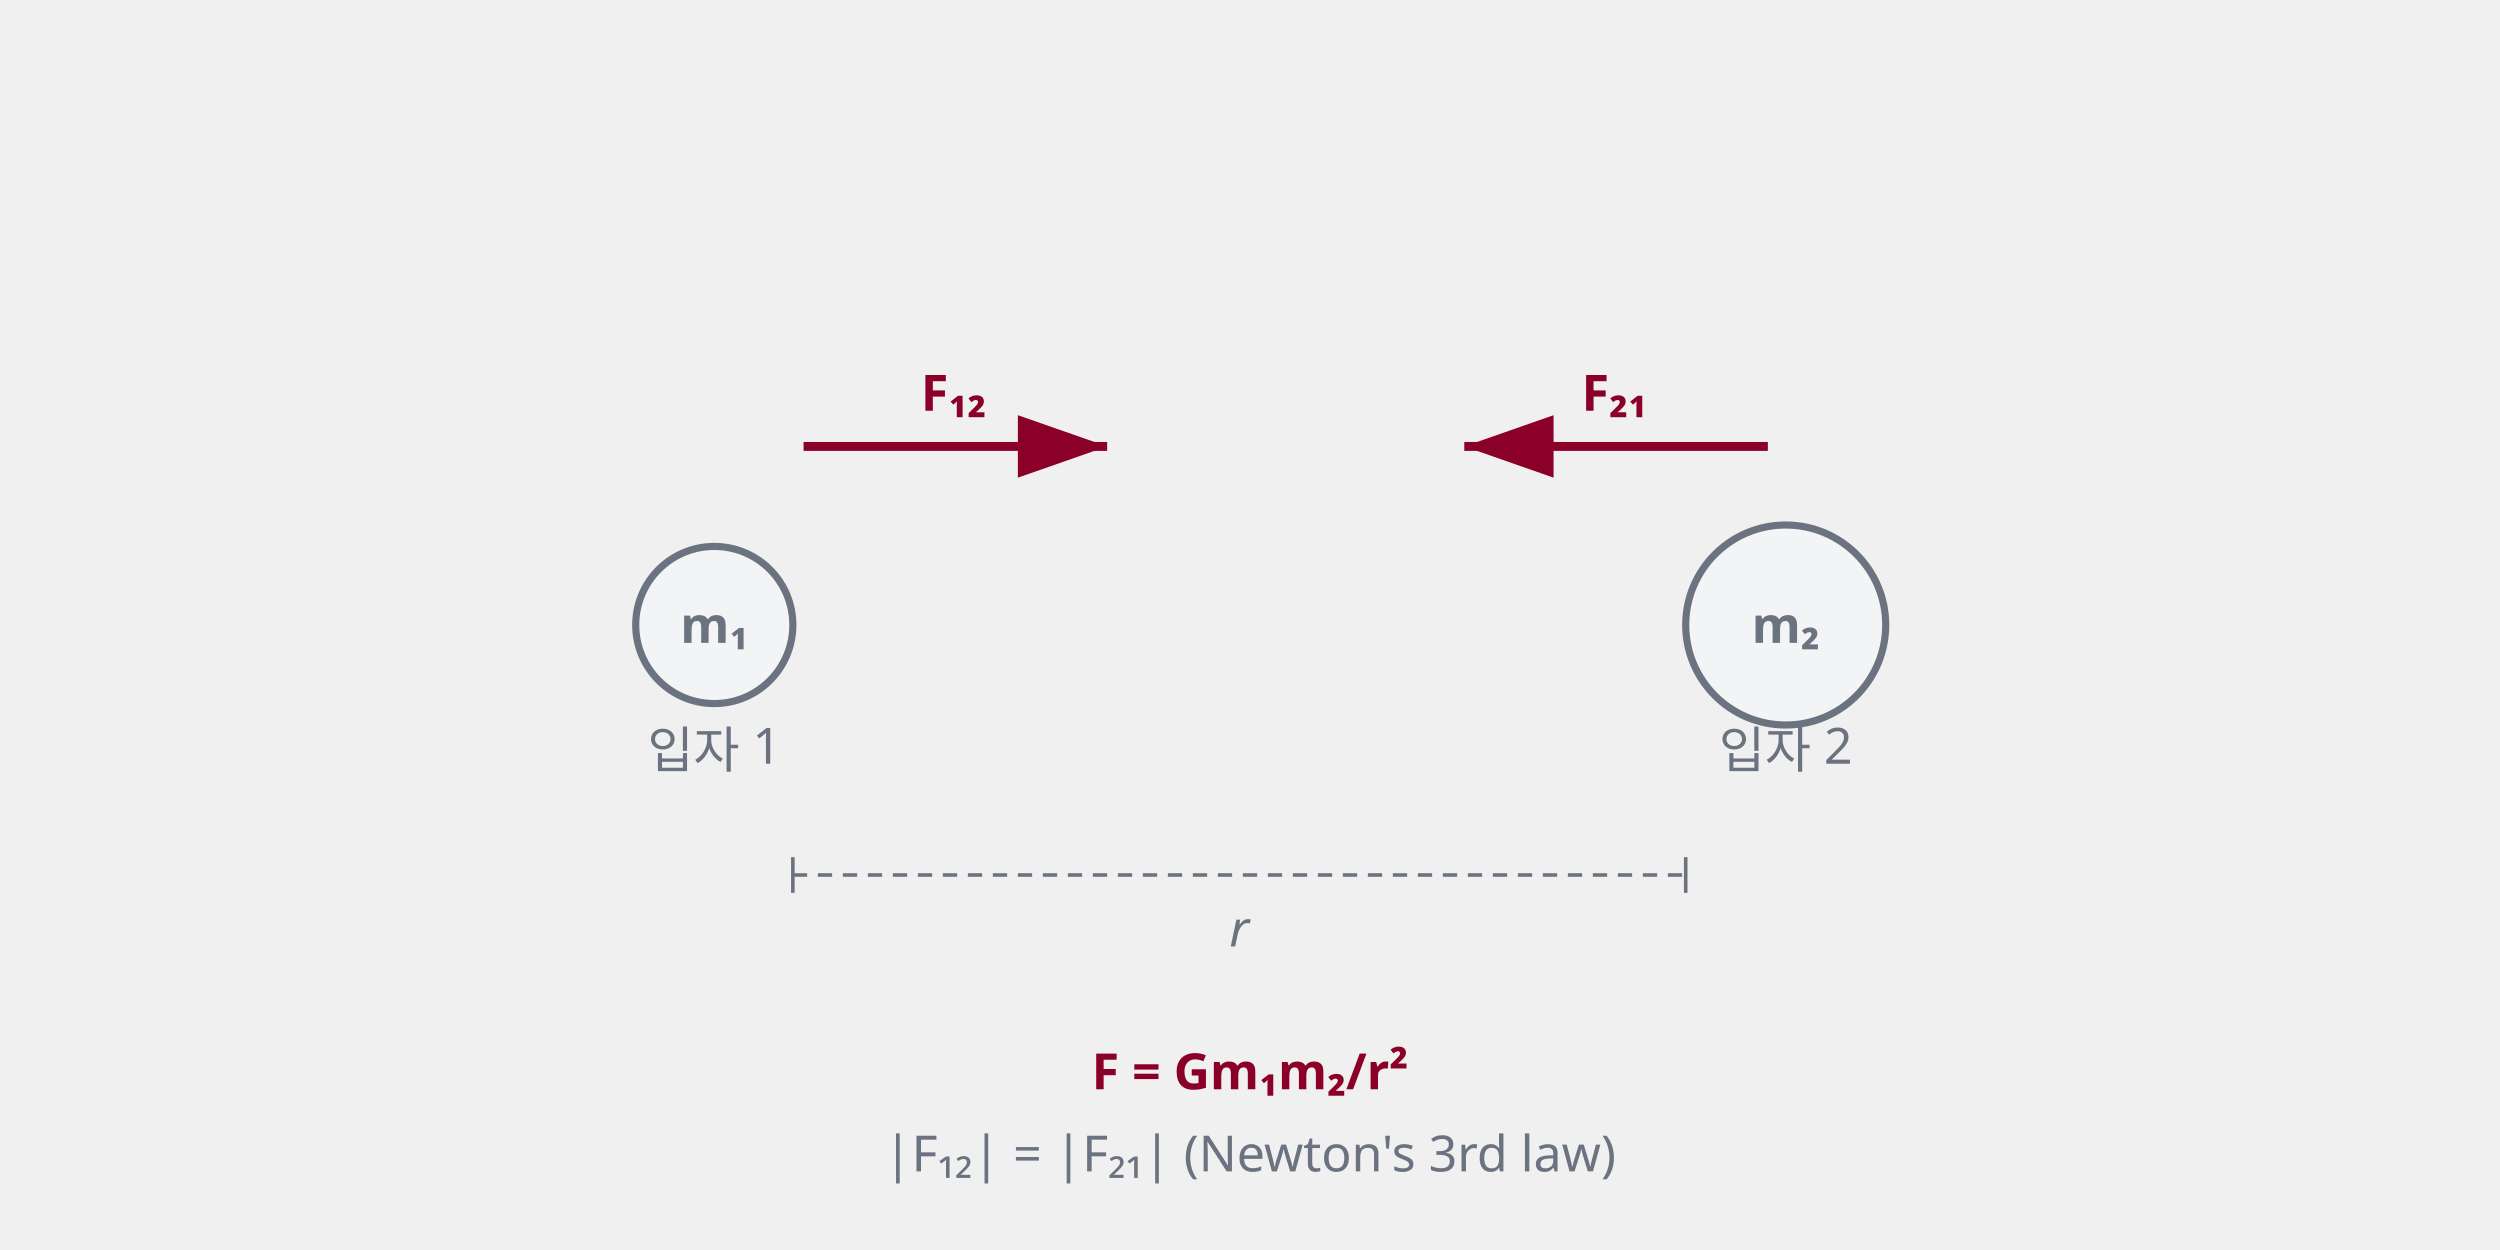
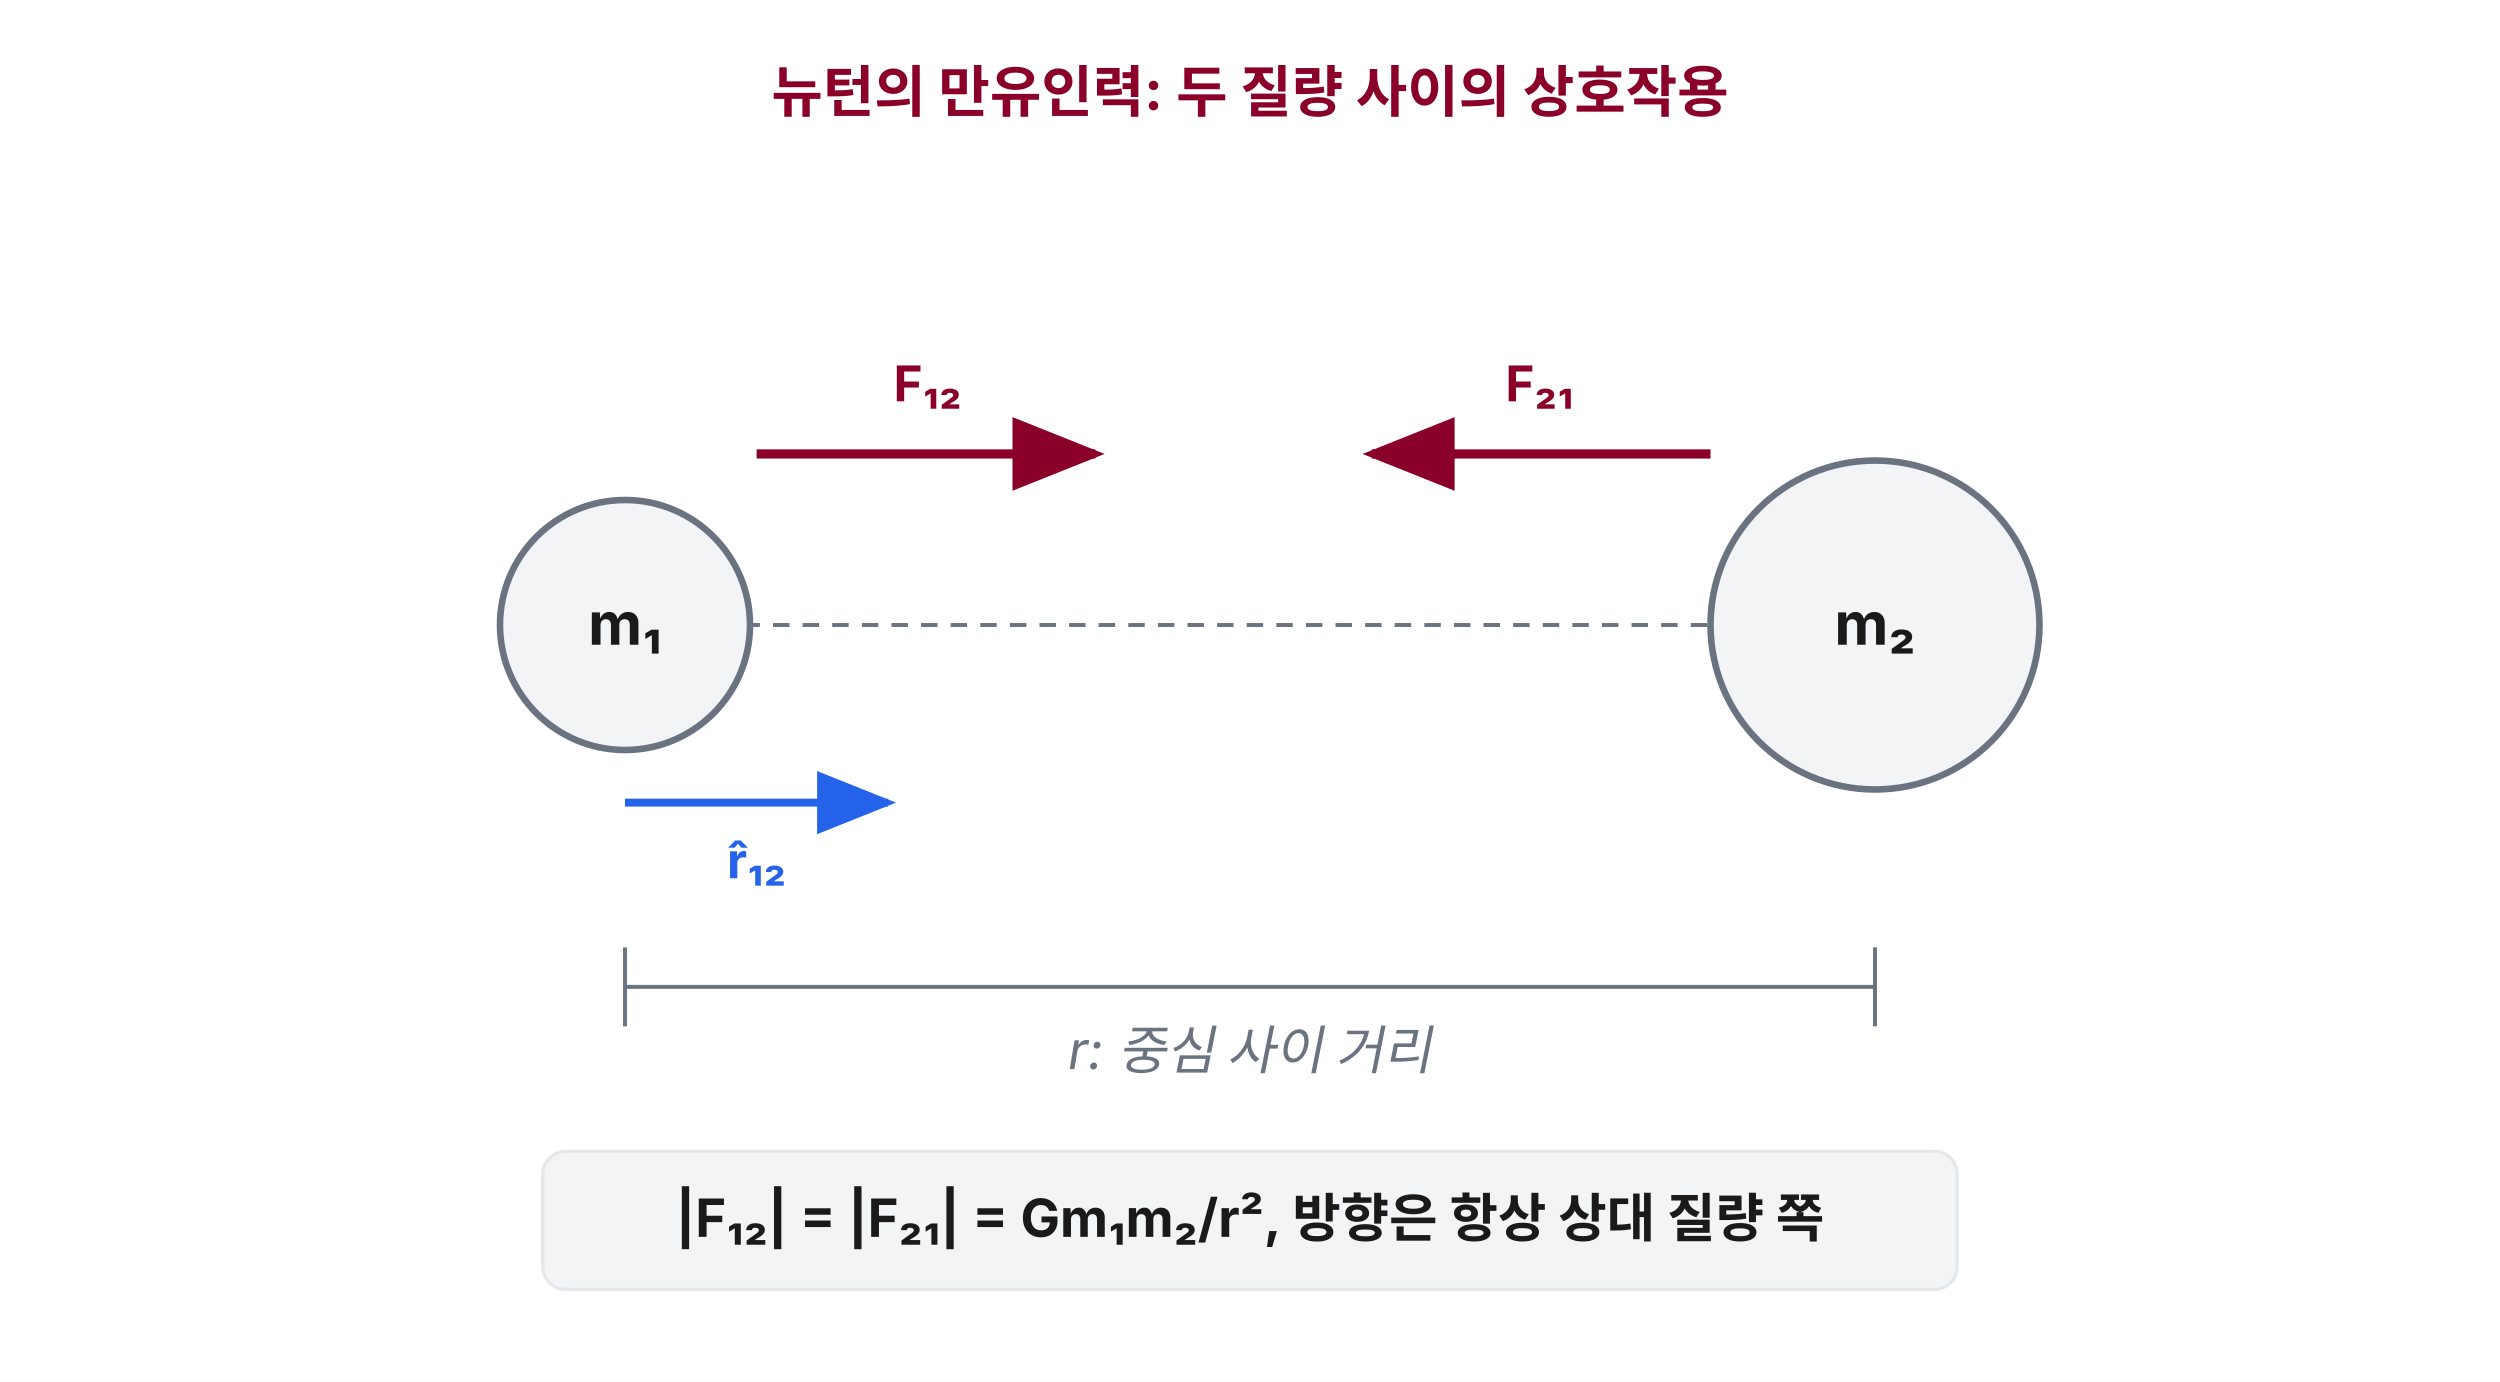
- <svg xmlns="http://www.w3.org/2000/svg" viewBox="0 0 700 350" font-family="sans-serif">
+ <svg xmlns="http://www.w3.org/2000/svg" width="760" height="420" viewBox="0 0 760 420" font-family="-apple-system, BlinkMacSystemFont, 'Segoe UI', sans-serif">
  <defs>
-     <marker id="arrowRed" markerWidth="10" markerHeight="7" refX="10" refY="3.5" orient="auto">
-       <polygon points="0 0, 10 3.5, 0 7" fill="#8B0029" />
+     <marker id="arrowRed" markerWidth="10" markerHeight="8" refX="9" refY="4" orient="auto">
+       <path d="M0,0 L10,4 L0,8 Z" fill="#8B0029" />
+     </marker>
+     <marker id="arrowBlue" markerWidth="10" markerHeight="8" refX="9" refY="4" orient="auto">
+       <path d="M0,0 L10,4 L0,8 Z" fill="#2563EB" />
    </marker>
  </defs>
-   <circle cx="200" cy="175" r="22" fill="#F3F4F6" stroke="#6B7280" stroke-width="2" />
-   <text x="200" y="180" text-anchor="middle" font-size="14" font-weight="bold" fill="#6B7280">m₁</text>
-   <circle cx="500" cy="175" r="28" fill="#F3F4F6" stroke="#6B7280" stroke-width="2" />
-   <text x="500" y="180" text-anchor="middle" font-size="14" font-weight="bold" fill="#6B7280">m₂</text>
-   <line x1="222" y1="240" x2="222" y2="250" stroke="#6B7280" stroke-width="1" />
-   <line x1="472" y1="240" x2="472" y2="250" stroke="#6B7280" stroke-width="1" />
-   <line x1="222" y1="245" x2="472" y2="245" stroke="#6B7280" stroke-width="1" stroke-dasharray="4 3" />
-   <text x="347" y="265" text-anchor="middle" font-size="14" font-style="italic" fill="#6B7280">r</text>
-   <line x1="225" y1="125" x2="310" y2="125" stroke="#8B0029" stroke-width="2.5" marker-end="url(#arrowRed)" />
-   <text x="267" y="115" text-anchor="middle" font-size="14" fill="#8B0029" font-weight="bold">F₁₂</text>
-   <line x1="495" y1="125" x2="410" y2="125" stroke="#8B0029" stroke-width="2.5" marker-end="url(#arrowRed)" />
-   <text x="452" y="115" text-anchor="middle" font-size="14" fill="#8B0029" font-weight="bold">F₂₁</text>
-   <text x="200" y="215" text-anchor="middle" font-size="14" fill="#6B7280">입자 1</text>
-   <text x="500" y="215" text-anchor="middle" font-size="14" fill="#6B7280">입자 2</text>
-   <text x="350" y="305" text-anchor="middle" font-size="14" fill="#8B0029" font-weight="bold">F = Gm₁m₂/r²</text>
-   <text x="350" y="328" text-anchor="middle" font-size="14" fill="#6B7280">|F₁₂| = |F₂₁|  (Newton's 3rd law)</text>
+   <rect width="760" height="420" fill="#ffffff" />
+   <text x="380" y="34" text-anchor="middle" font-size="17" font-weight="700" fill="#8B0029">
+     뉴턴의 만유인력: 두 질량 사이의 상호작용
+   </text>
+   <line x1="190" y1="190" x2="570" y2="190" stroke="#6B7280" stroke-width="1.2" stroke-dasharray="5 4" />
+   <circle cx="190" cy="190" r="3" fill="#6B7280" />
+   <circle cx="570" cy="190" r="3" fill="#6B7280" />
+   <circle cx="190" cy="190" r="38" fill="#F3F4F6" stroke="#6B7280" stroke-width="2" />
+   <circle cx="570" cy="190" r="50" fill="#F3F4F6" stroke="#6B7280" stroke-width="2" />
+   <text x="190" y="196" text-anchor="middle" font-size="18" font-weight="700" fill="#1a1a1a">m₁</text>
+   <text x="570" y="196" text-anchor="middle" font-size="18" font-weight="700" fill="#1a1a1a">m₂</text>
+   <line x1="230" y1="138" x2="333" y2="138" stroke="#8B0029" stroke-width="2.8" marker-end="url(#arrowRed)" />
+   <text x="282" y="122" text-anchor="middle" font-size="15" font-weight="700" fill="#8B0029">F₁₂</text>
+   <line x1="520" y1="138" x2="417" y2="138" stroke="#8B0029" stroke-width="2.8" marker-end="url(#arrowRed)" />
+   <text x="468" y="122" text-anchor="middle" font-size="15" font-weight="700" fill="#8B0029">F₂₁</text>
+   <line x1="190" y1="300" x2="570" y2="300" stroke="#6B7280" stroke-width="1.2" />
+   <line x1="190" y1="288" x2="190" y2="312" stroke="#6B7280" stroke-width="1.2" />
+   <line x1="570" y1="288" x2="570" y2="312" stroke="#6B7280" stroke-width="1.2" />
+   <text x="380" y="325" text-anchor="middle" font-size="16" font-style="italic" fill="#6B7280">r: 중심 사이 거리</text>
+   <line x1="190" y1="244" x2="270" y2="244" stroke="#2563EB" stroke-width="2.4" marker-end="url(#arrowBlue)" />
+   <text x="230" y="267" text-anchor="middle" font-size="15" fill="#2563EB" font-weight="700">r̂₁₂</text>
+   <rect x="165" y="350" width="430" height="42" rx="7" fill="#F3F4F6" stroke="#e5e7eb" />
+   <text x="380" y="376" text-anchor="middle" font-size="16" font-weight="700" fill="#1a1a1a">
+     |F₁₂| = |F₂₁| = Gm₁m₂/r²,  방향은 항상 상대 질량 쪽
+   </text>
</svg>
